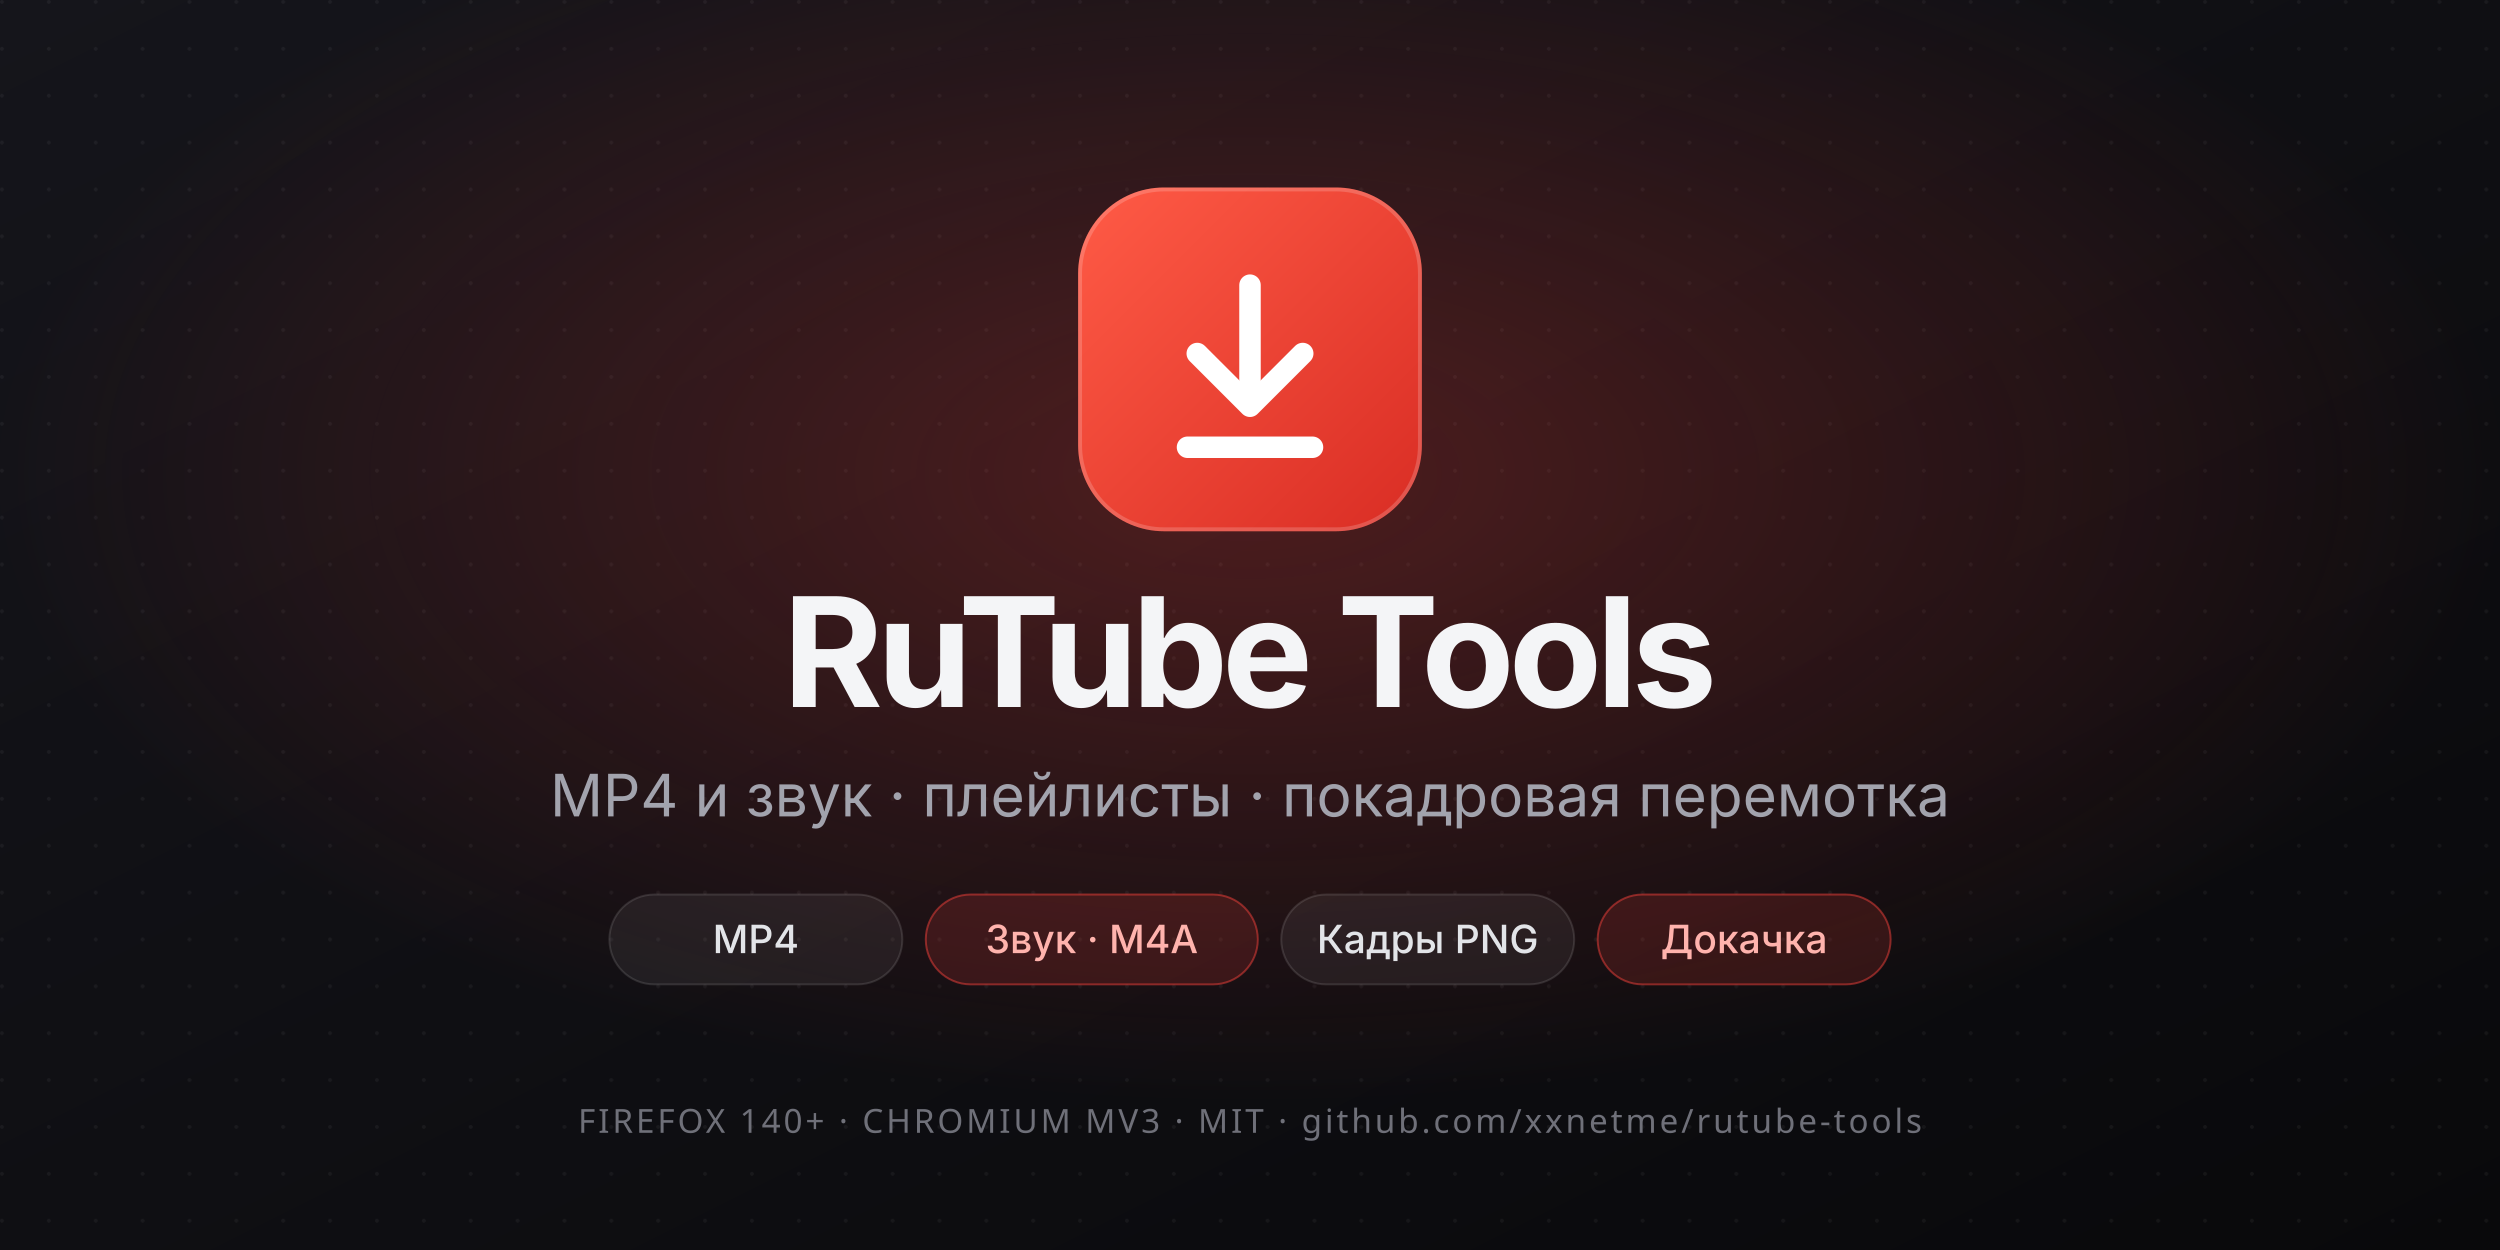
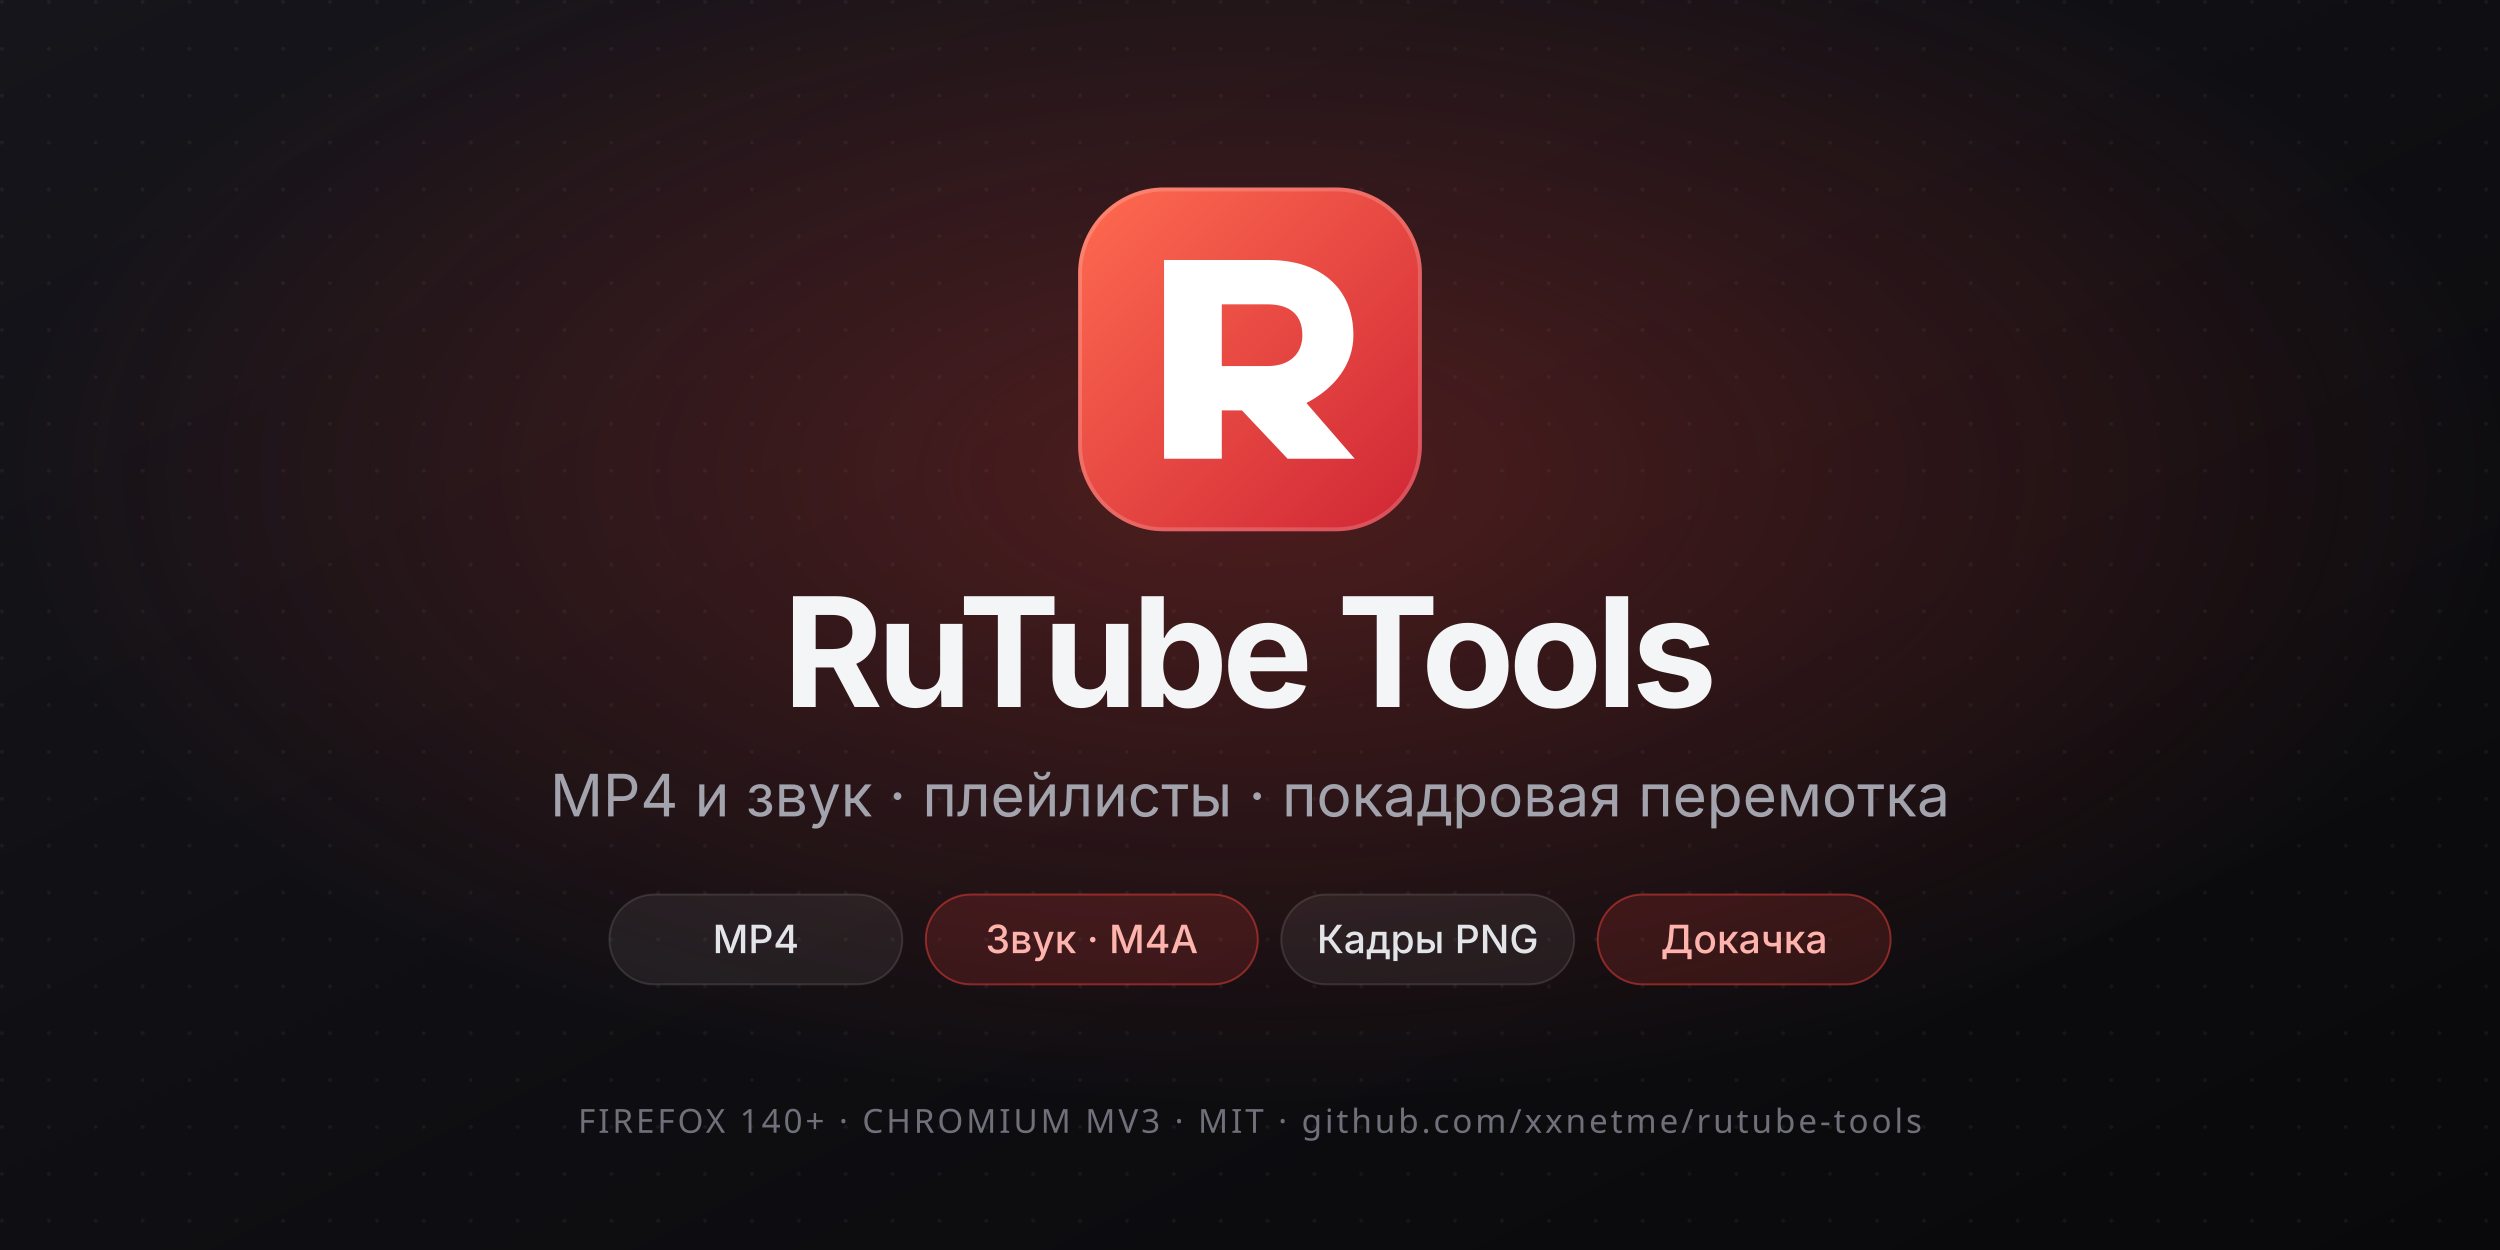
<svg xmlns="http://www.w3.org/2000/svg" width="1280" height="640" viewBox="0 0 1280 640" role="img" aria-label="RuTube Tools">
  <defs>
    <linearGradient id="bg" x1="0" y1="0" x2="1" y2="1">
      <stop offset="0" stop-color="#15151b" />
      <stop offset="1" stop-color="#09090b" />
    </linearGradient>
    <radialGradient id="glow" cx="0.5" cy="0.38" r="0.5">
      <stop offset="0" stop-color="#f2413a" stop-opacity="0.28" />
      <stop offset="1" stop-color="#f2413a" stop-opacity="0" />
    </radialGradient>
    <linearGradient id="lg" x1="0" y1="0" x2="1" y2="1">
-       <stop offset="0" stop-color="#ff5b46" />
-       <stop offset="1" stop-color="#d92d24" />
+       <stop offset="0" stop-color="#ff6b50" />
+       <stop offset="1" stop-color="#cf2635" />
    </linearGradient>
    <pattern id="dots" width="24" height="24" patternUnits="userSpaceOnUse">
      <circle cx="1" cy="1" r="1" fill="#fff" fill-opacity="0.05" />
    </pattern>
  </defs>
  <rect width="1280" height="640" fill="url(#bg)" />
  <rect width="1280" height="640" fill="url(#dots)" />
  <rect width="1280" height="640" fill="url(#glow)" />
  <g transform="translate(552,96)">
    <rect width="176" height="176" rx="44" fill="url(#lg)" />
    <rect x="1" y="1" width="174" height="174" rx="43" fill="none" stroke="#fff" stroke-opacity="0.18" stroke-width="2" />
-     <g fill="none" stroke="#fff" stroke-width="11" stroke-linecap="round" stroke-linejoin="round">
-       <path d="M88 50v58" />
-       <path d="M61 85l27 27 27-27" />
-       <path d="M56 133h64" />
-     </g>
+     <path transform="scale(.34375)" fill="#fff" fill-rule="evenodd" d="M128 108V404H214V332H244L312 404H412L340 321C384 298 410 262 410 220C410 151 362 108 284 108H128ZM214 174H282C316 174 334 190 334 220C334 247 316 266 282 266H214V174Z" />
  </g>
  <text x="640" y="362" text-anchor="middle" font-family="Inter" font-size="78" font-weight="700" letter-spacing="-3" fill="#f4f5f7">RuTube Tools</text>
  <text x="640" y="418" text-anchor="middle" font-family="Inter" font-size="30" fill="#a2a3ad">MP4 и звук · плейлисты · покадровая перемотка</text>
  <g transform="translate(-42,0)" font-family="Inter" font-size="20" font-weight="500" text-anchor="middle" fill="#e2e4e8">
    <rect x="354" y="458" width="150" height="46" rx="23" fill="#fff" fill-opacity="0.06" stroke="#fff" stroke-opacity="0.12" />
    <text x="429" y="488">MP4</text>
    <rect x="516" y="458" width="170" height="46" rx="23" fill="#f2413a" fill-opacity="0.16" stroke="#f2413a" stroke-opacity="0.5" />
    <text x="601" y="488" fill="#ffb3ad">Звук · M4A</text>
    <rect x="698" y="458" width="150" height="46" rx="23" fill="#fff" fill-opacity="0.06" stroke="#fff" stroke-opacity="0.12" />
    <text x="773" y="488">Кадры PNG</text>
    <rect x="860" y="458" width="150" height="46" rx="23" fill="#f2413a" fill-opacity="0.16" stroke="#f2413a" stroke-opacity="0.5" />
    <text x="935" y="488" fill="#ffb3ad">Докачка</text>
  </g>
  <text x="640" y="580" text-anchor="middle" font-family="JetBrains Mono" font-size="17" letter-spacing="1.5" fill="#6f7079">FIREFOX 140+ · CHROMIUM MV3 · MIT · github.com/xxnetme/rutube-tools</text>
</svg>
